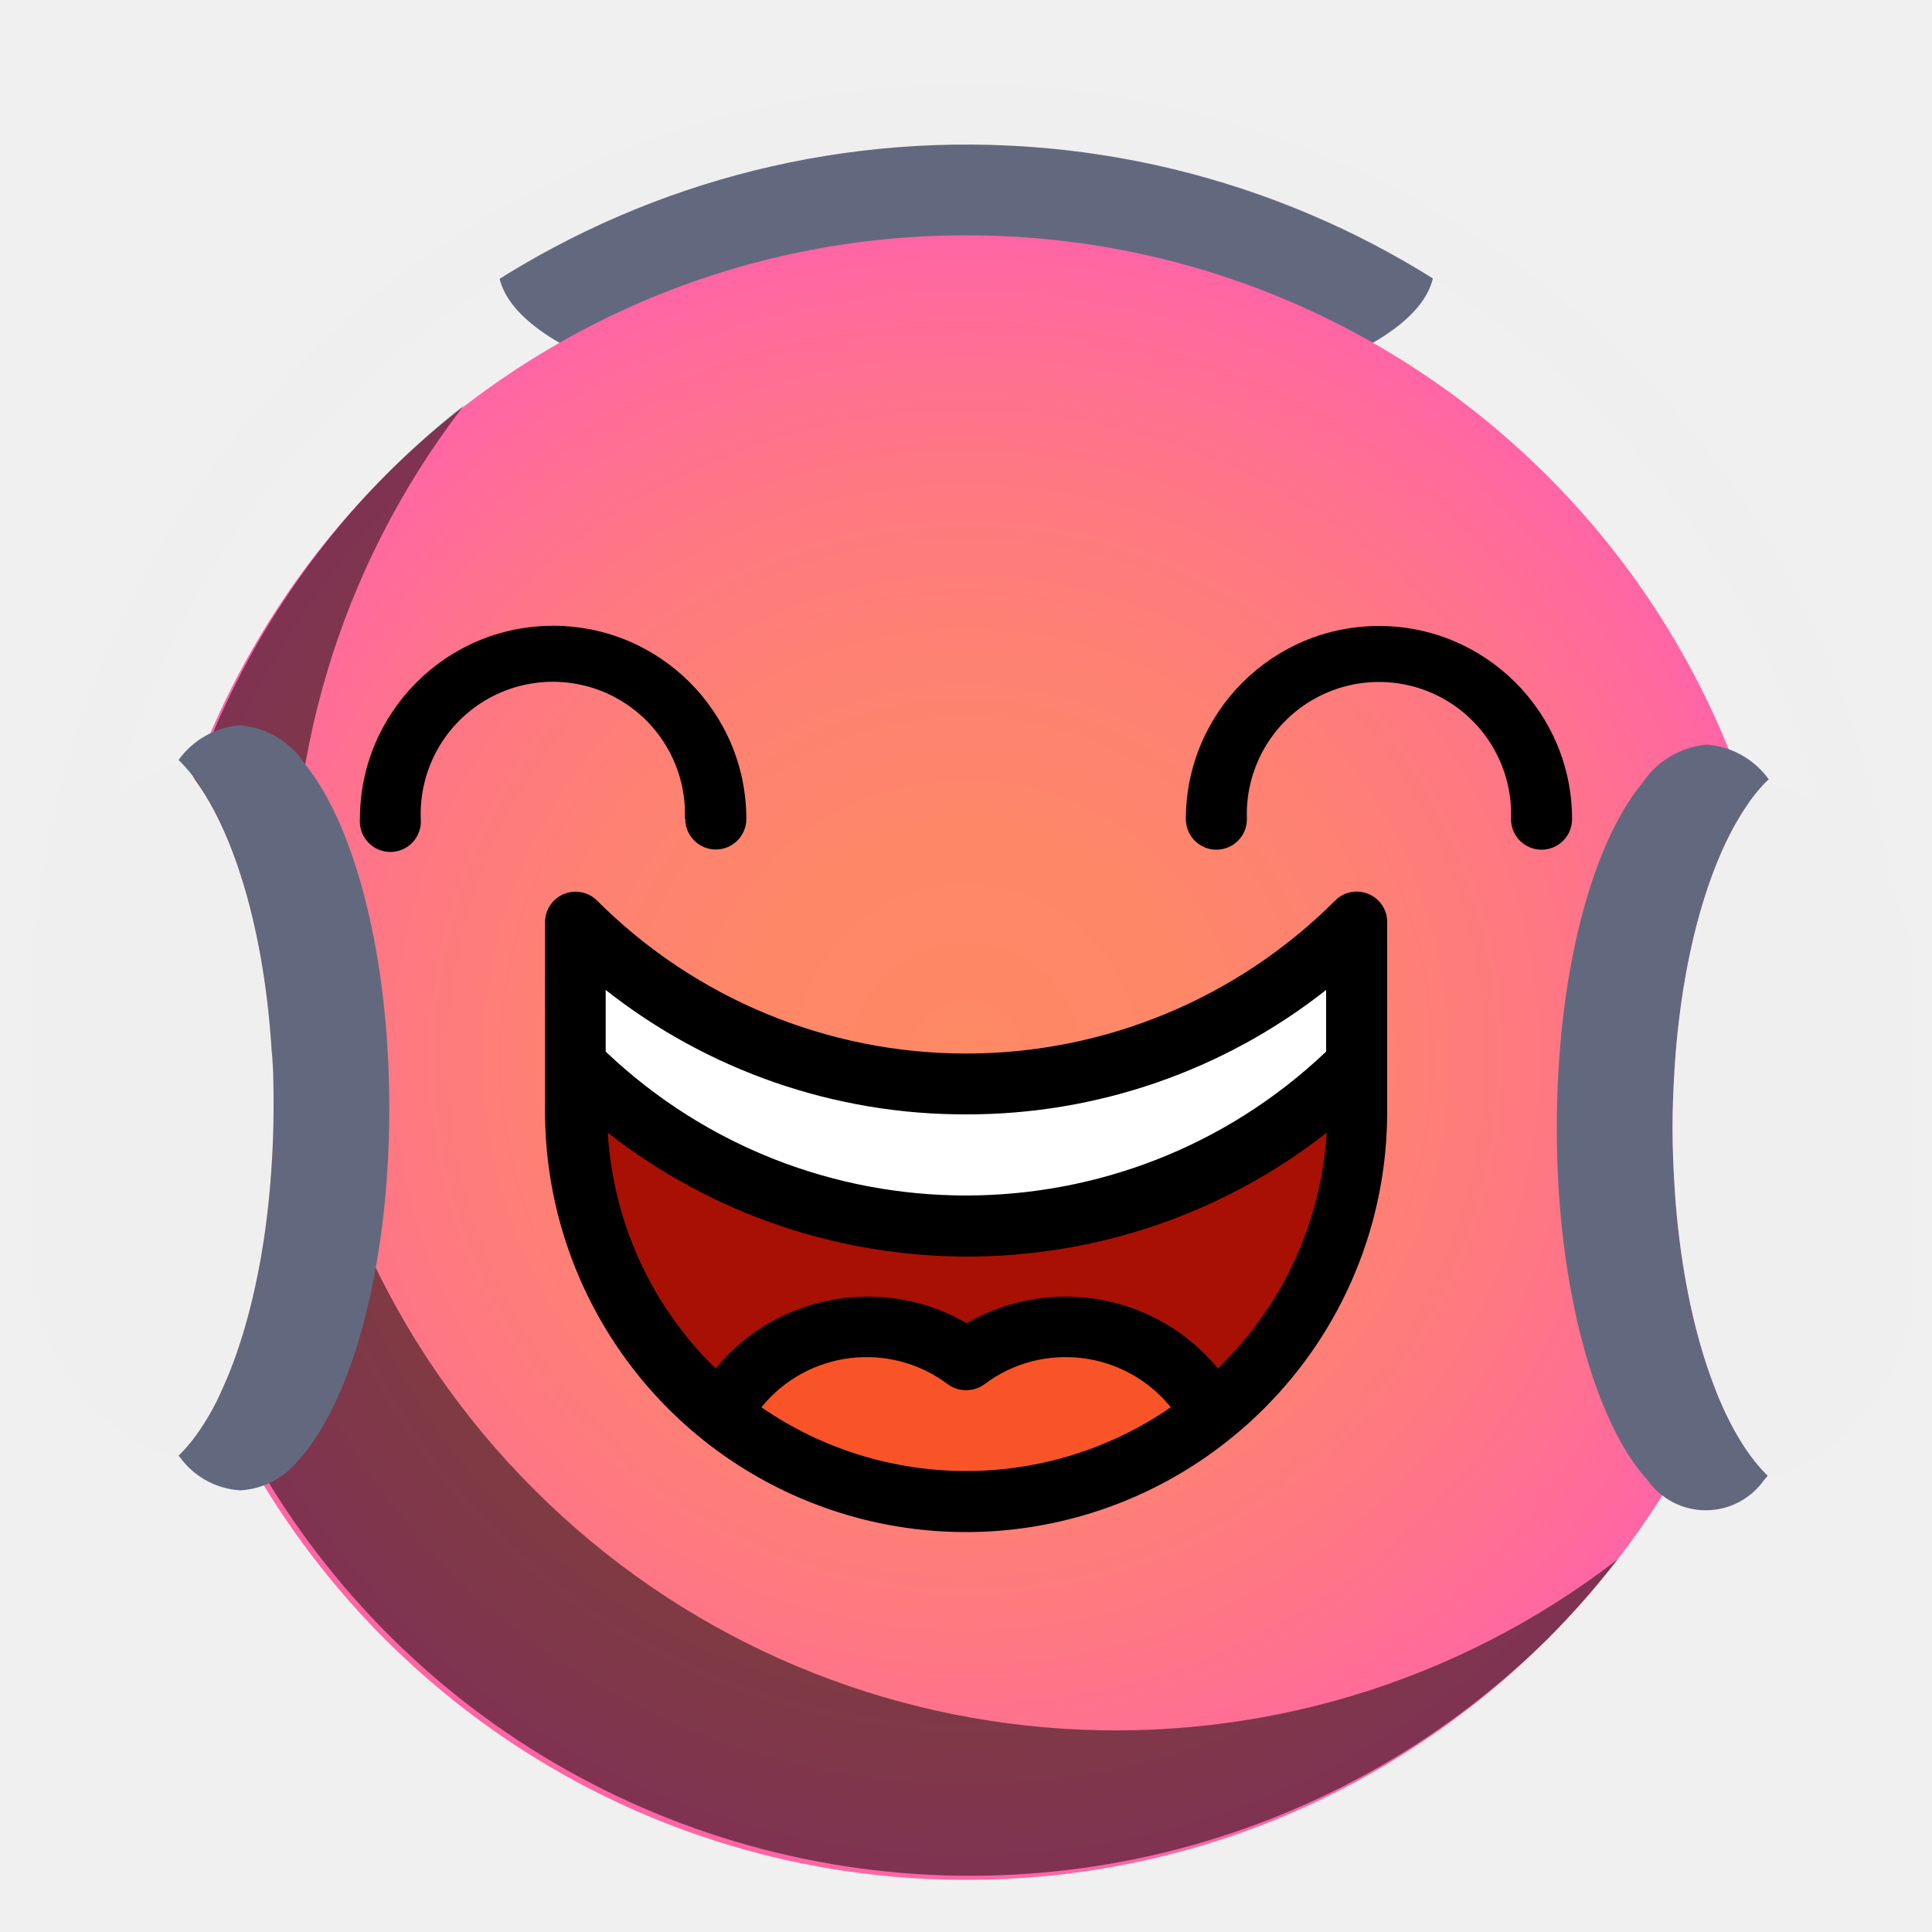
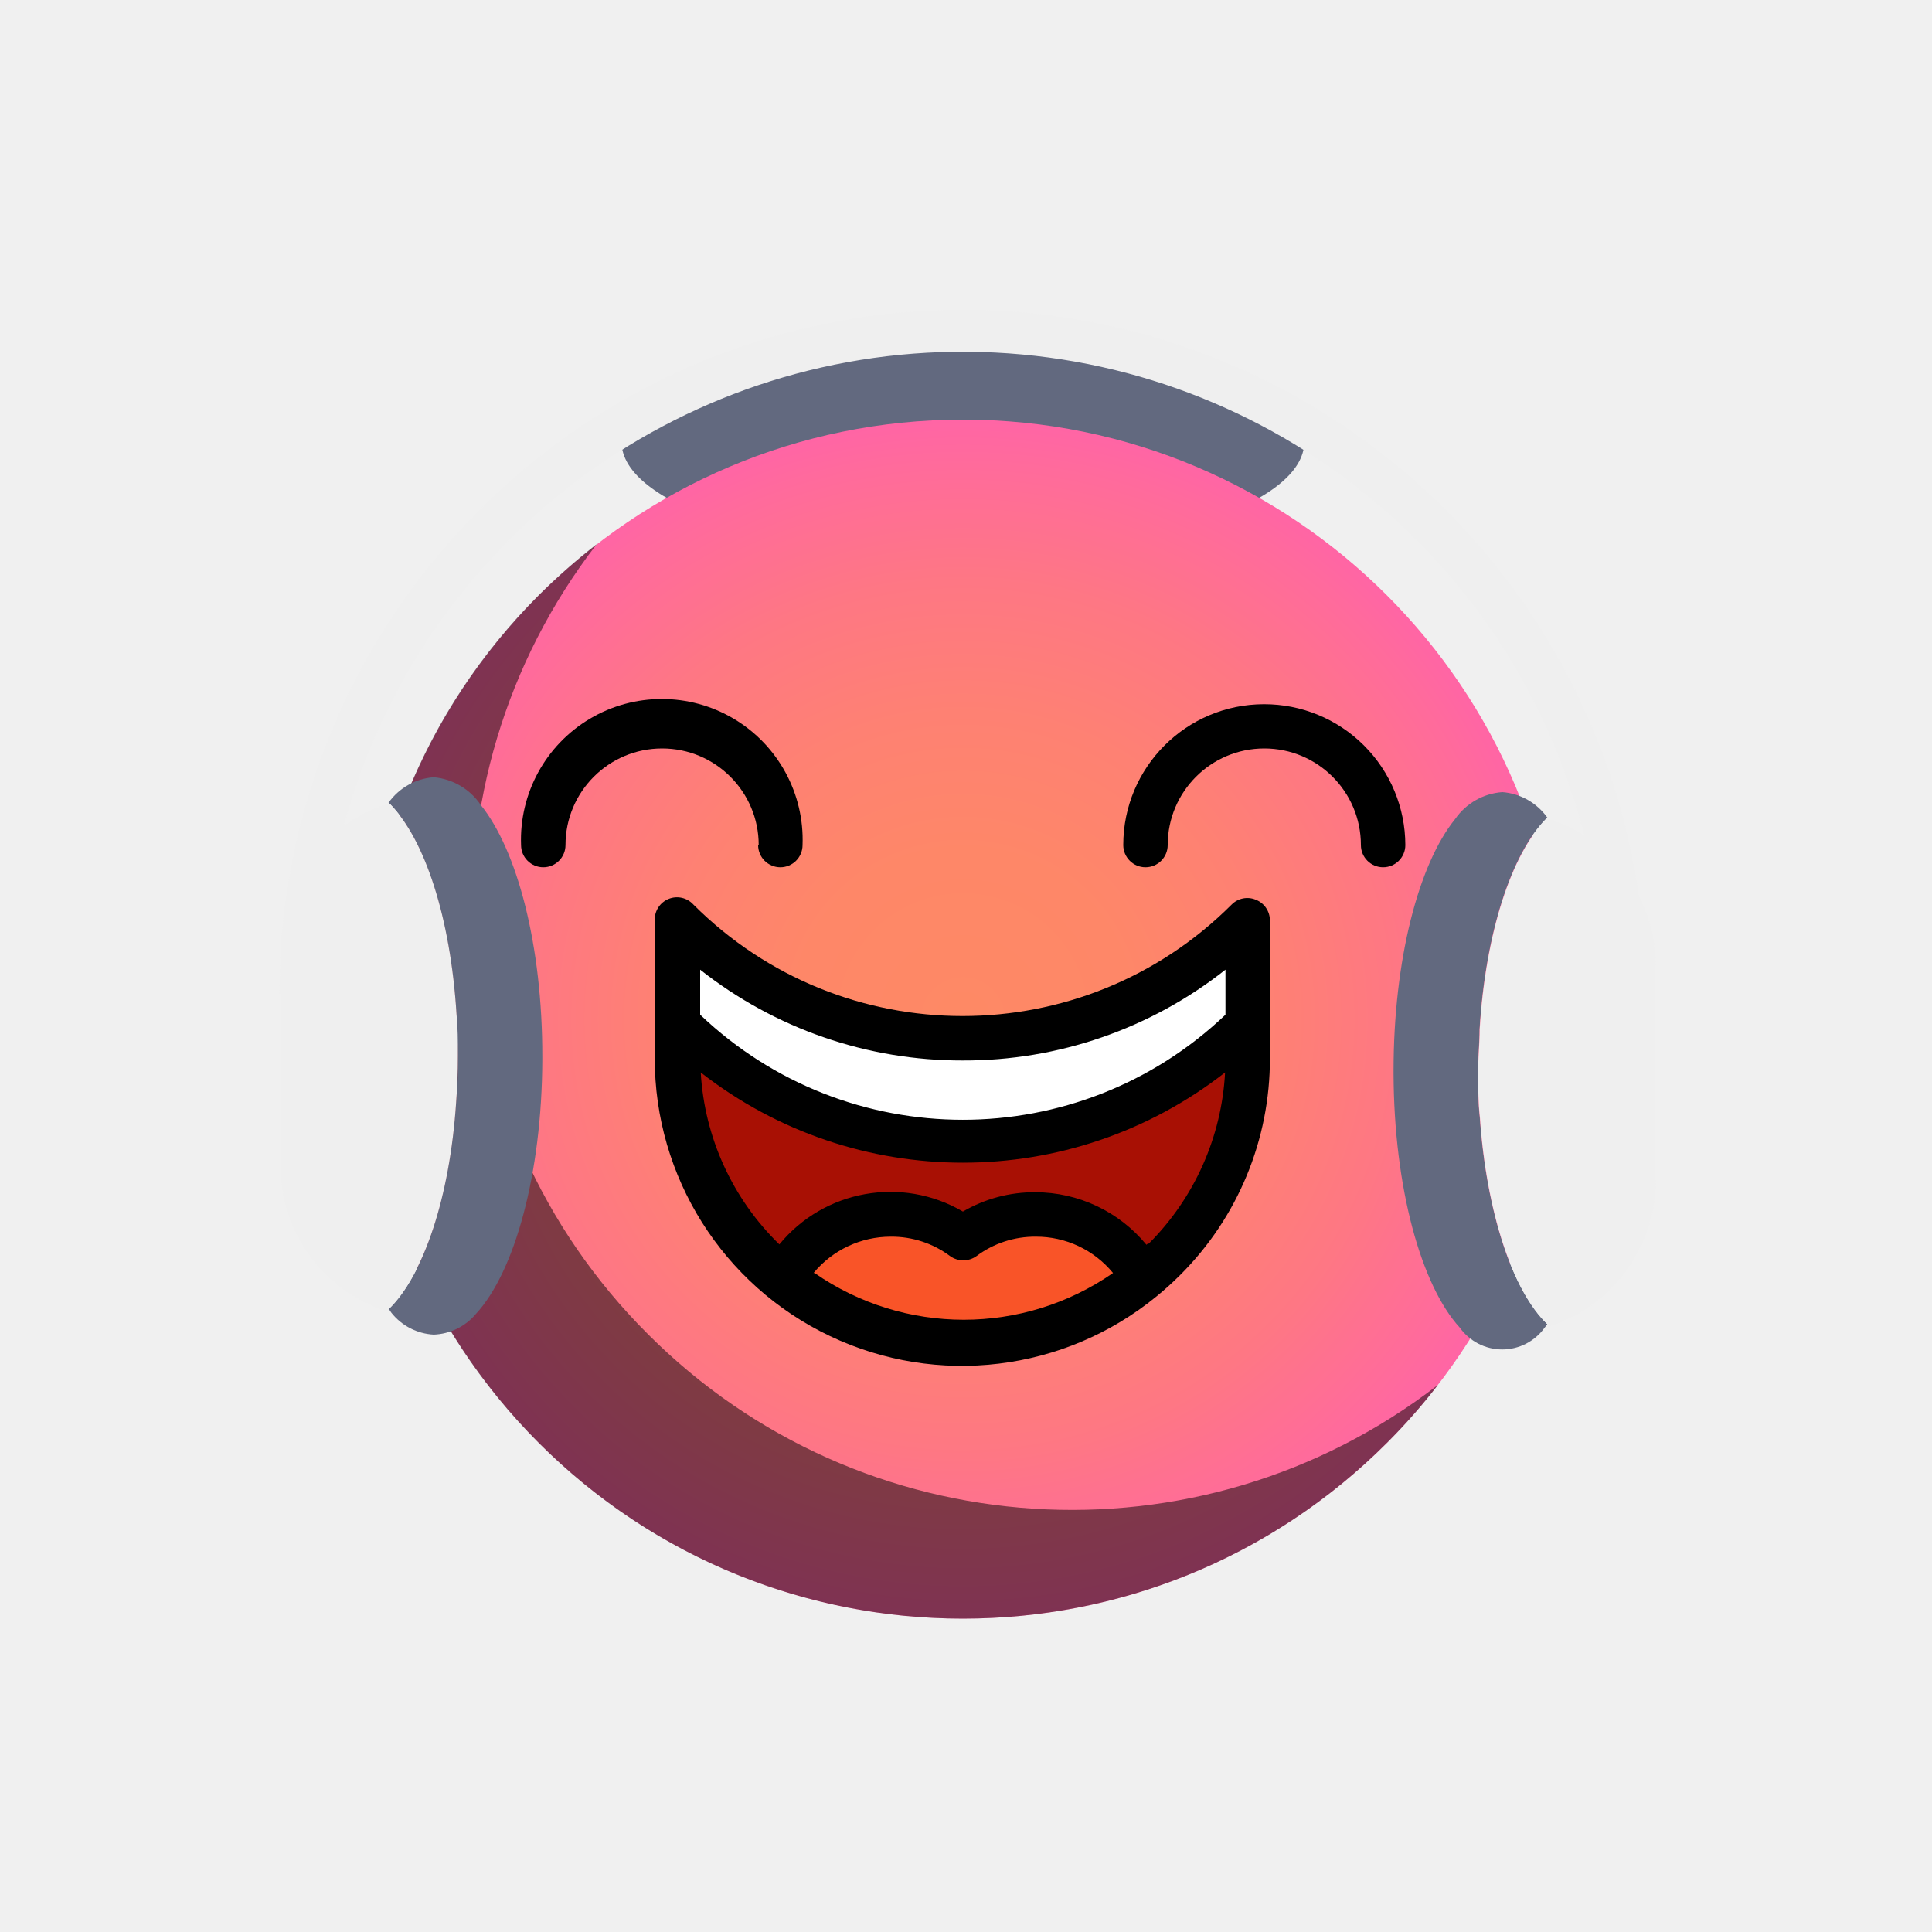
<svg xmlns="http://www.w3.org/2000/svg" id="Ebene_1" data-name="Ebene 1" viewBox="0 0 100 100">
  <defs>
    <style>.cls-1{fill:#62697f;}.cls-2{fill:url(#Unbenannter_Verlauf_20);}.cls-3{opacity:0.5;}.cls-4{fill:#fff;}.cls-5{fill:#f95428;}.cls-6{fill:#a81004;}.cls-7{fill:#efefef;}</style>
-     <radialGradient id="Unbenannter_Verlauf_20" cx="50.01" cy="54.74" r="42.56" gradientUnits="userSpaceOnUse">
+     <radialGradient id="Unbenannter_Verlauf_20" cx="49.84" cy="52.75" r="31.03" gradientUnits="userSpaceOnUse">
      <stop offset="0" stop-color="#fe8965" />
      <stop offset="0.28" stop-color="#fe8768" />
      <stop offset="0.51" stop-color="#fe8173" />
      <stop offset="0.73" stop-color="#fe7784" />
      <stop offset="0.94" stop-color="#ff6a9d" />
      <stop offset="1" stop-color="#ff65a5" />
    </radialGradient>
  </defs>
  <g id="Happy">
-     <ellipse class="cls-1" cx="50.01" cy="13.78" rx="24.23" ry="8" />
-     <circle class="cls-2" cx="50.01" cy="54.74" r="42.56" />
-     <path class="cls-3" d="M27.65,77.1A42.56,42.56,0,0,1,24,21,42.56,42.56,0,1,0,80.1,84.83a43.63,43.63,0,0,0,3.62-4.11A42.56,42.56,0,0,1,27.65,77.1Z" />
-     <path class="cls-4" d="M70.22,47.73V55.1a28.6,28.6,0,0,1-40.43,0V47.73A28.6,28.6,0,0,0,70.22,47.73Z" />
-     <path class="cls-5" d="M55.15,68.68a8.62,8.62,0,0,1,7.59,4.53,20.24,20.24,0,0,1-25.47,0A8.63,8.63,0,0,1,50,70.38,8.55,8.55,0,0,1,55.15,68.68Z" />
-     <path class="cls-6" d="M70.22,55.1v2.4A20.15,20.15,0,0,1,64.3,71.8a19.08,19.08,0,0,1-1.56,1.41A8.62,8.62,0,0,0,50,70.38a8.63,8.63,0,0,0-12.74,2.83A20.18,20.18,0,0,1,29.79,57.5V55.1A28.6,28.6,0,0,0,70.22,55.1Z" />
-     <path d="M35.47,42.39a1.58,1.58,0,0,0,3.16,0,10,10,0,0,0-20,0,1.58,1.58,0,1,0,3.15,0,6.84,6.84,0,1,1,13.67,0Z" />
-     <path d="M71.38,32.4a10,10,0,0,0-10,10,1.58,1.58,0,0,0,3.16,0,6.84,6.84,0,1,1,13.67,0,1.58,1.58,0,0,0,3.16,0A10,10,0,0,0,71.38,32.4Z" />
-     <path d="M70.83,46.27a1.57,1.57,0,0,0-1.72.34,27,27,0,0,1-38.21,0,1.58,1.58,0,0,0-2.69,1.12V57.5A21.79,21.79,0,0,0,63.73,74.43a20.52,20.52,0,0,0,1.69-1.52A21.65,21.65,0,0,0,71.8,57.5V47.73A1.57,1.57,0,0,0,70.83,46.27ZM50,57.68a30,30,0,0,0,18.64-6.44v3.19a27.06,27.06,0,0,1-37.29,0V51.24A30,30,0,0,0,50,57.68ZM39.41,72.84a7,7,0,0,1,9.65-1.19,1.61,1.61,0,0,0,1.89,0,7,7,0,0,1,9.65,1.19,18.66,18.66,0,0,1-21.19,0Zm23.77-2.15-.14.14a10.21,10.21,0,0,0-13-2.34,10.21,10.21,0,0,0-13,2.34,18.53,18.53,0,0,1-5.58-12.2,30.21,30.21,0,0,0,37.21,0A18.5,18.5,0,0,1,63.18,70.69Z" />
-     <path class="cls-1" d="M85,40.54a4.48,4.48,0,0,1,3.34-2,4.35,4.35,0,0,1,3.21,1.8l-.1.09C88.92,43,87.09,48.6,86.67,55.4c-.06,1-.1,2-.1,3s.05,2.21.12,3.27c.46,6.75,2.32,12.29,4.81,14.71l-.21.25a3.69,3.69,0,0,1-6,0c-2.74-3-4.68-9.93-4.71-18v-.19C80.57,50.5,82.36,43.73,85,40.54Z" />
-     <path class="cls-1" d="M15.78,39.54a4.48,4.48,0,0,0-3.33-2,4.33,4.33,0,0,0-3.21,1.8l.1.09c2.47,2.51,4.3,8.13,4.72,14.93.06,1,.1,2,.1,3s0,2.21-.12,3.27c-.46,6.75-2.31,12.29-4.8,14.71l.2.25a4.15,4.15,0,0,0,3,1.55,4.15,4.15,0,0,0,3-1.55c2.75-3,4.68-9.93,4.71-18v-.19C20.16,49.5,18.37,42.73,15.78,39.54Z" />
-     <path class="cls-7" d="M98.09,46.2,98,46a48.49,48.49,0,0,0-96.25,2,10.78,10.78,0,0,0-.17,1.81v.43c-.05.87-.07,1.74-.07,2.62h.07v12.2A10.88,10.88,0,0,0,9.08,75.48l.16-.14c2.49-2.42,4.34-8,4.8-14.71q.12-1.59.12-3.27c0-1,0-2-.1-3C13.64,47.6,11.81,42,9.34,39.47l-.23.07a11.19,11.19,0,0,0-3,1.55,45.5,45.5,0,0,1,88,.62,10.9,10.9,0,0,0-2.46-1.17l-.23-.07C88.92,43,87.09,48.6,86.67,55.4c-.06,1-.1,2-.1,3s.05,2.21.12,3.27c.46,6.75,2.32,12.29,4.81,14.71l.15.14a10.88,10.88,0,0,0,7.51-10.34V50.89A10.83,10.83,0,0,0,98.09,46.2Z" />
+     <ellipse class="cls-1" cx="49.84" cy="22.87" rx="17.67" ry="5.83" />
+     <circle class="cls-2" cx="49.84" cy="52.75" r="31.03" />
+     <path class="cls-3" d="M33.53,69.05a31,31,0,0,1-2.64-40.89,33.73,33.73,0,0,0-3,2.64A31,31,0,0,0,71.78,74.69a29.68,29.68,0,0,0,2.64-3A31,31,0,0,1,33.53,69.05Z" />
+     <path class="cls-4" d="M64.58,47.63V53a20.86,20.86,0,0,1-29.49,0V47.63A20.84,20.84,0,0,0,64.58,47.63Z" />
+     <path class="cls-5" d="M53.59,62.91a6.32,6.32,0,0,1,5.54,3.3,14.73,14.73,0,0,1-18.58,0,6.3,6.3,0,0,1,9.29-2.06A6.25,6.25,0,0,1,53.59,62.91Z" />
+     <path class="cls-6" d="M64.58,53v1.75a14.71,14.71,0,0,1-4.32,10.43c-.36.36-.74.7-1.13,1a6.32,6.32,0,0,0-5.54-3.3,6.25,6.25,0,0,0-3.75,1.24,6.3,6.3,0,0,0-9.29,2.06,14.71,14.71,0,0,1-5.46-11.45V53A20.86,20.86,0,0,0,64.58,53Z" />
+     <path d="M39.24,43.74a1.15,1.15,0,0,0,2.3,0,7.29,7.29,0,1,0-14.57,0,1.15,1.15,0,1,0,2.3,0,5,5,0,0,1,10,0Z" />
+     <path d="M65.42,36.45a7.29,7.29,0,0,0-7.28,7.29,1.15,1.15,0,0,0,2.3,0,5,5,0,0,1,10,0,1.15,1.15,0,1,0,2.3,0A7.3,7.3,0,0,0,65.42,36.45Z" />
+     <path d="M65,46.57a1.14,1.14,0,0,0-1.25.25,19.7,19.7,0,0,1-27.86,0,1.15,1.15,0,0,0-2,.81v7.13A15.9,15.9,0,0,0,59.85,67.11,16.42,16.42,0,0,0,61.08,66a15.78,15.78,0,0,0,4.65-11.24V47.63A1.15,1.15,0,0,0,65,46.57ZM49.84,54.89a21.81,21.81,0,0,0,13.59-4.7v2.33a19.71,19.71,0,0,1-27.19,0V50.19A21.85,21.85,0,0,0,49.84,54.89Zm-7.73,11a5.18,5.18,0,0,1,4-1.88,5.05,5.05,0,0,1,3.06,1,1.17,1.17,0,0,0,1.38,0,5.05,5.05,0,0,1,3.06-1,5.14,5.14,0,0,1,4,1.88,13.54,13.54,0,0,1-15.45,0Zm17.34-1.56-.11.1a7.45,7.45,0,0,0-5.75-2.72,7.33,7.33,0,0,0-3.75,1,7.43,7.43,0,0,0-9.5,1.7,13.5,13.5,0,0,1-4.07-8.9,22.05,22.05,0,0,0,27.14,0A13.55,13.55,0,0,1,59.45,64.38Z" />
+     <path class="cls-1" d="M75.32,42.39A3.25,3.25,0,0,1,77.76,41a3.15,3.15,0,0,1,2.33,1.32l-.07.06c-1.8,1.83-3.14,5.93-3.44,10.89,0,.7-.08,1.42-.08,2.16s0,1.61.09,2.38c.34,4.92,1.69,9,3.5,10.73,0,0-.09.12-.14.18a2.7,2.7,0,0,1-4.39,0c-2-2.18-3.41-7.24-3.43-13.15v-.14C72.13,49.66,73.43,44.72,75.32,42.39Z" />
+     <path class="cls-1" d="M24.88,41.66a3.28,3.28,0,0,0-2.43-1.43,3.15,3.15,0,0,0-2.34,1.32l.07.06c1.81,1.83,3.14,5.93,3.45,10.89,0,.7.07,1.42.07,2.16s0,1.61-.09,2.39c-.33,4.91-1.69,9-3.5,10.72.05,0,.1.12.15.18a3,3,0,0,0,2.19,1.13A3,3,0,0,0,24.64,68c2-2.17,3.41-7.24,3.43-13.15v-.06s0-.05,0-.08C28.08,48.93,26.77,44,24.88,41.66Z" />
+     <path class="cls-7" d="M84.9,46.52l-.07-.13a35.36,35.36,0,0,0-70.19,1.5,8.2,8.2,0,0,0-.12,1.32v.31c0,.64-.06,1.27-.06,1.91h.06v8.9A7.92,7.92,0,0,0,20,67.87l.11-.1C21.92,66,23.28,62,23.61,57.05c.06-.78.09-1.58.09-2.39s0-1.46-.07-2.16c-.31-5-1.64-9.06-3.45-10.89l-.16,0a8,8,0,0,0-2.22,1.13A33.18,33.18,0,0,1,82,43.25a7.84,7.84,0,0,0-1.8-.86l-.17,0c-1.8,1.83-3.14,5.93-3.44,10.89,0,.7-.08,1.42-.08,2.16s0,1.61.09,2.38c.34,4.92,1.69,9,3.5,10.73l.12.1a7.94,7.94,0,0,0,5.08-5.08,7.69,7.69,0,0,0,.4-2.46V49.94A7.85,7.85,0,0,0,84.9,46.52Z" />
  </g>
</svg>
